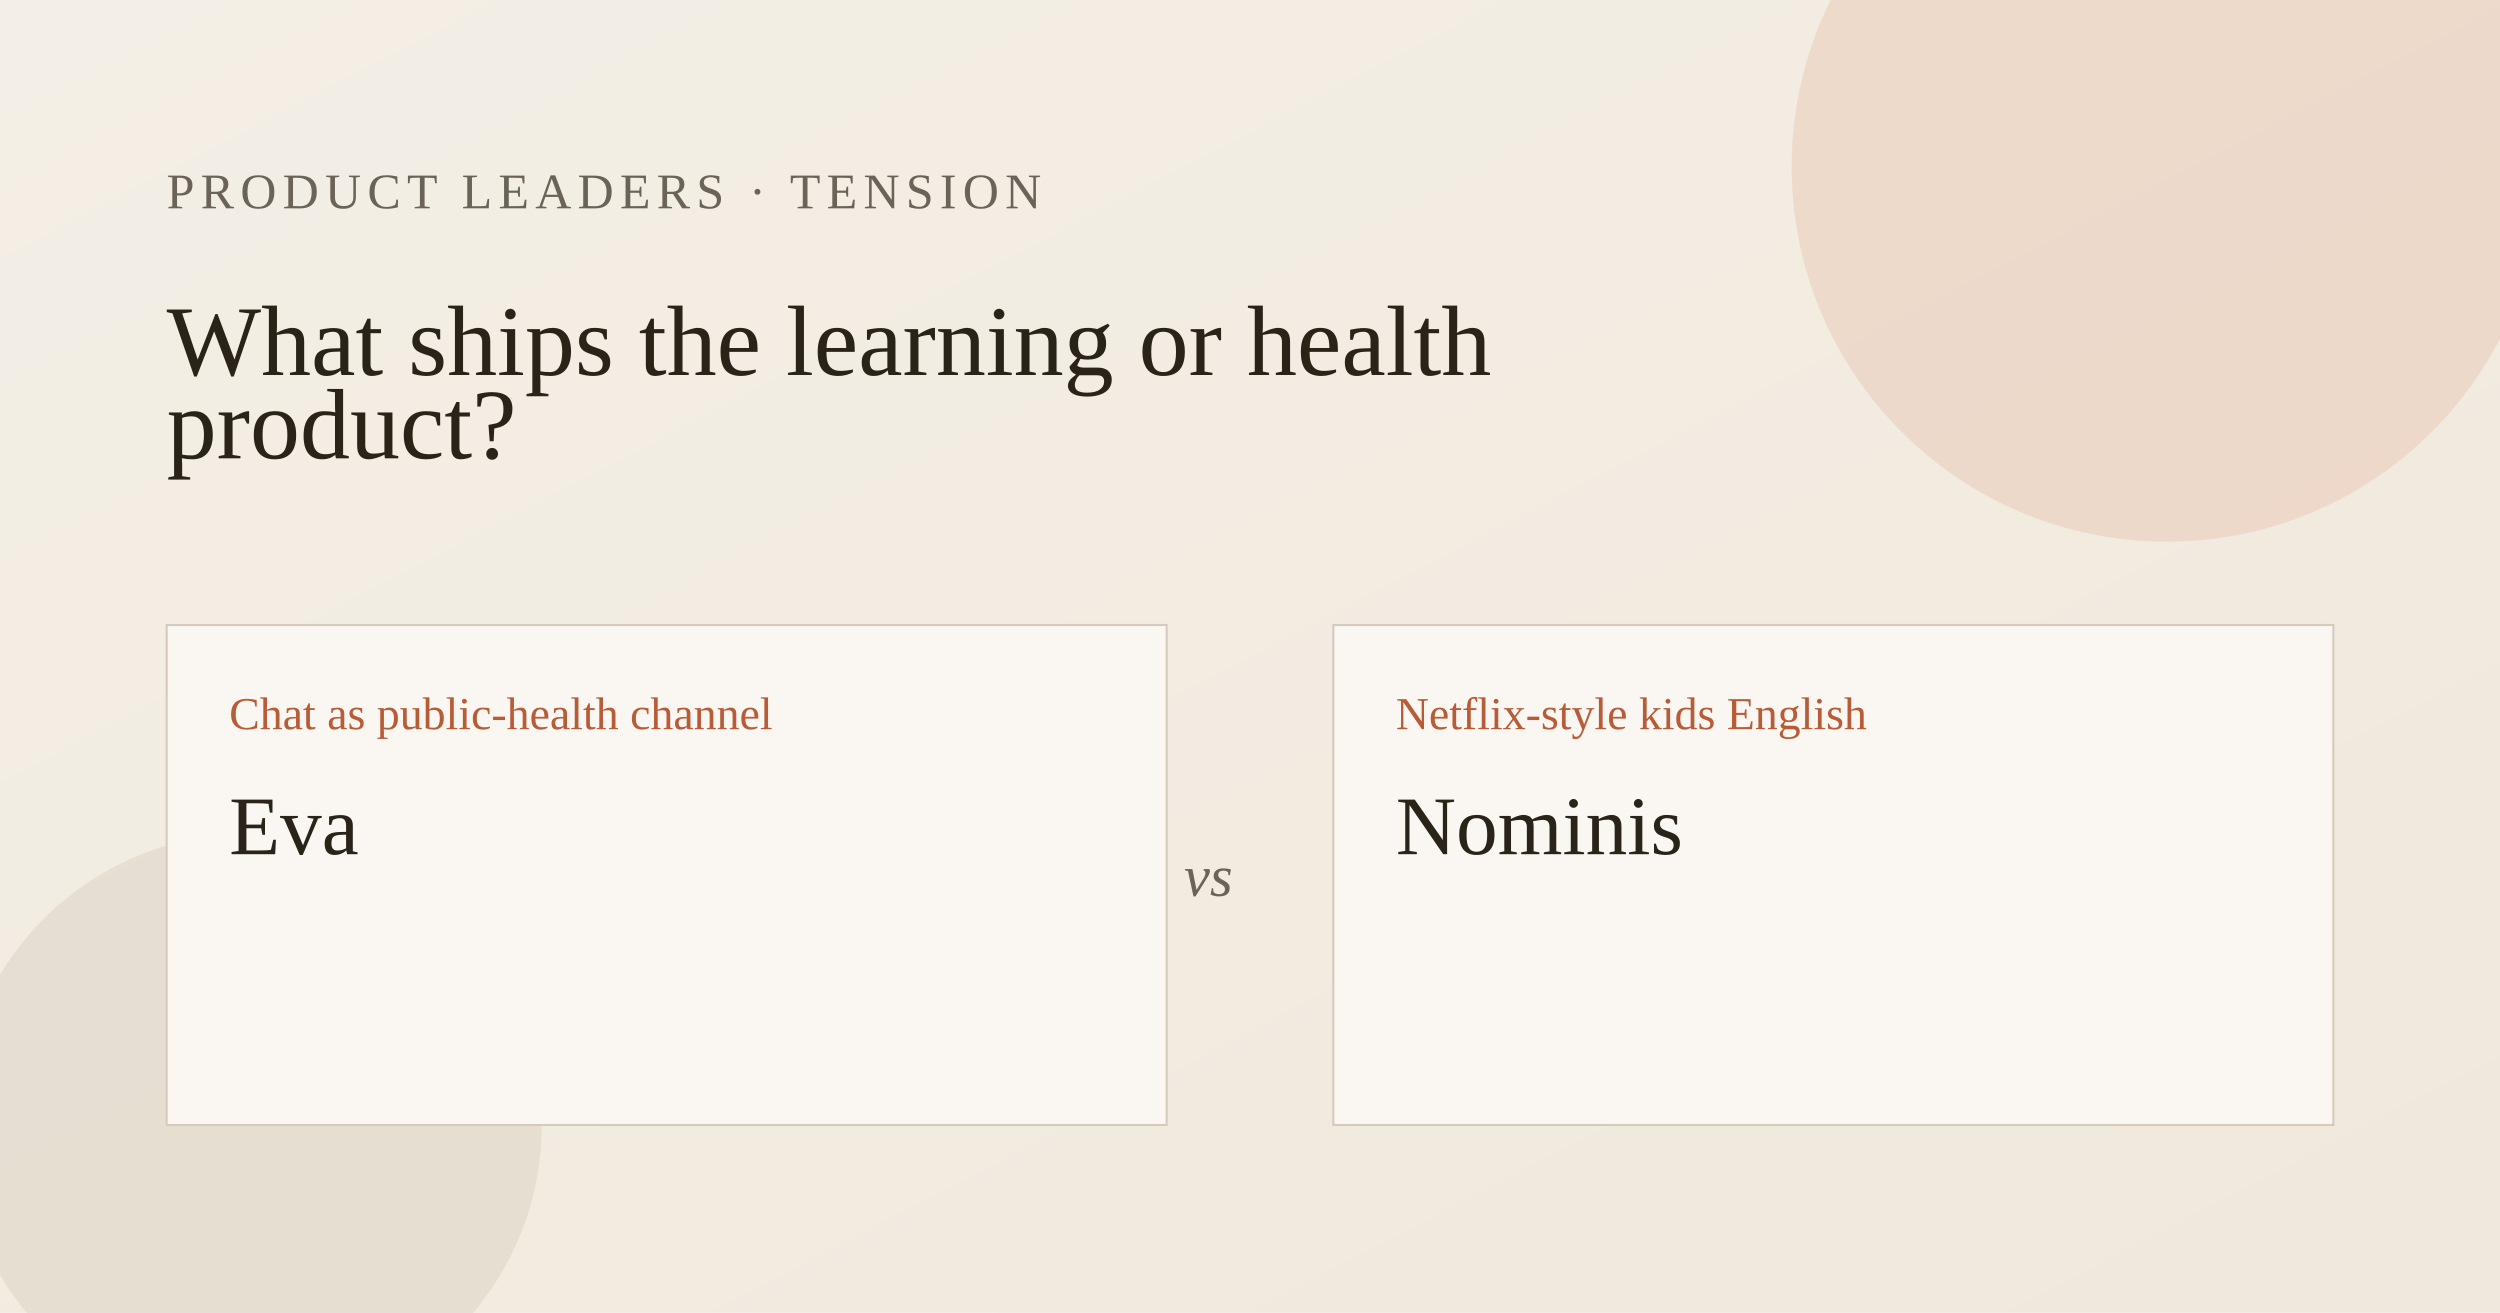
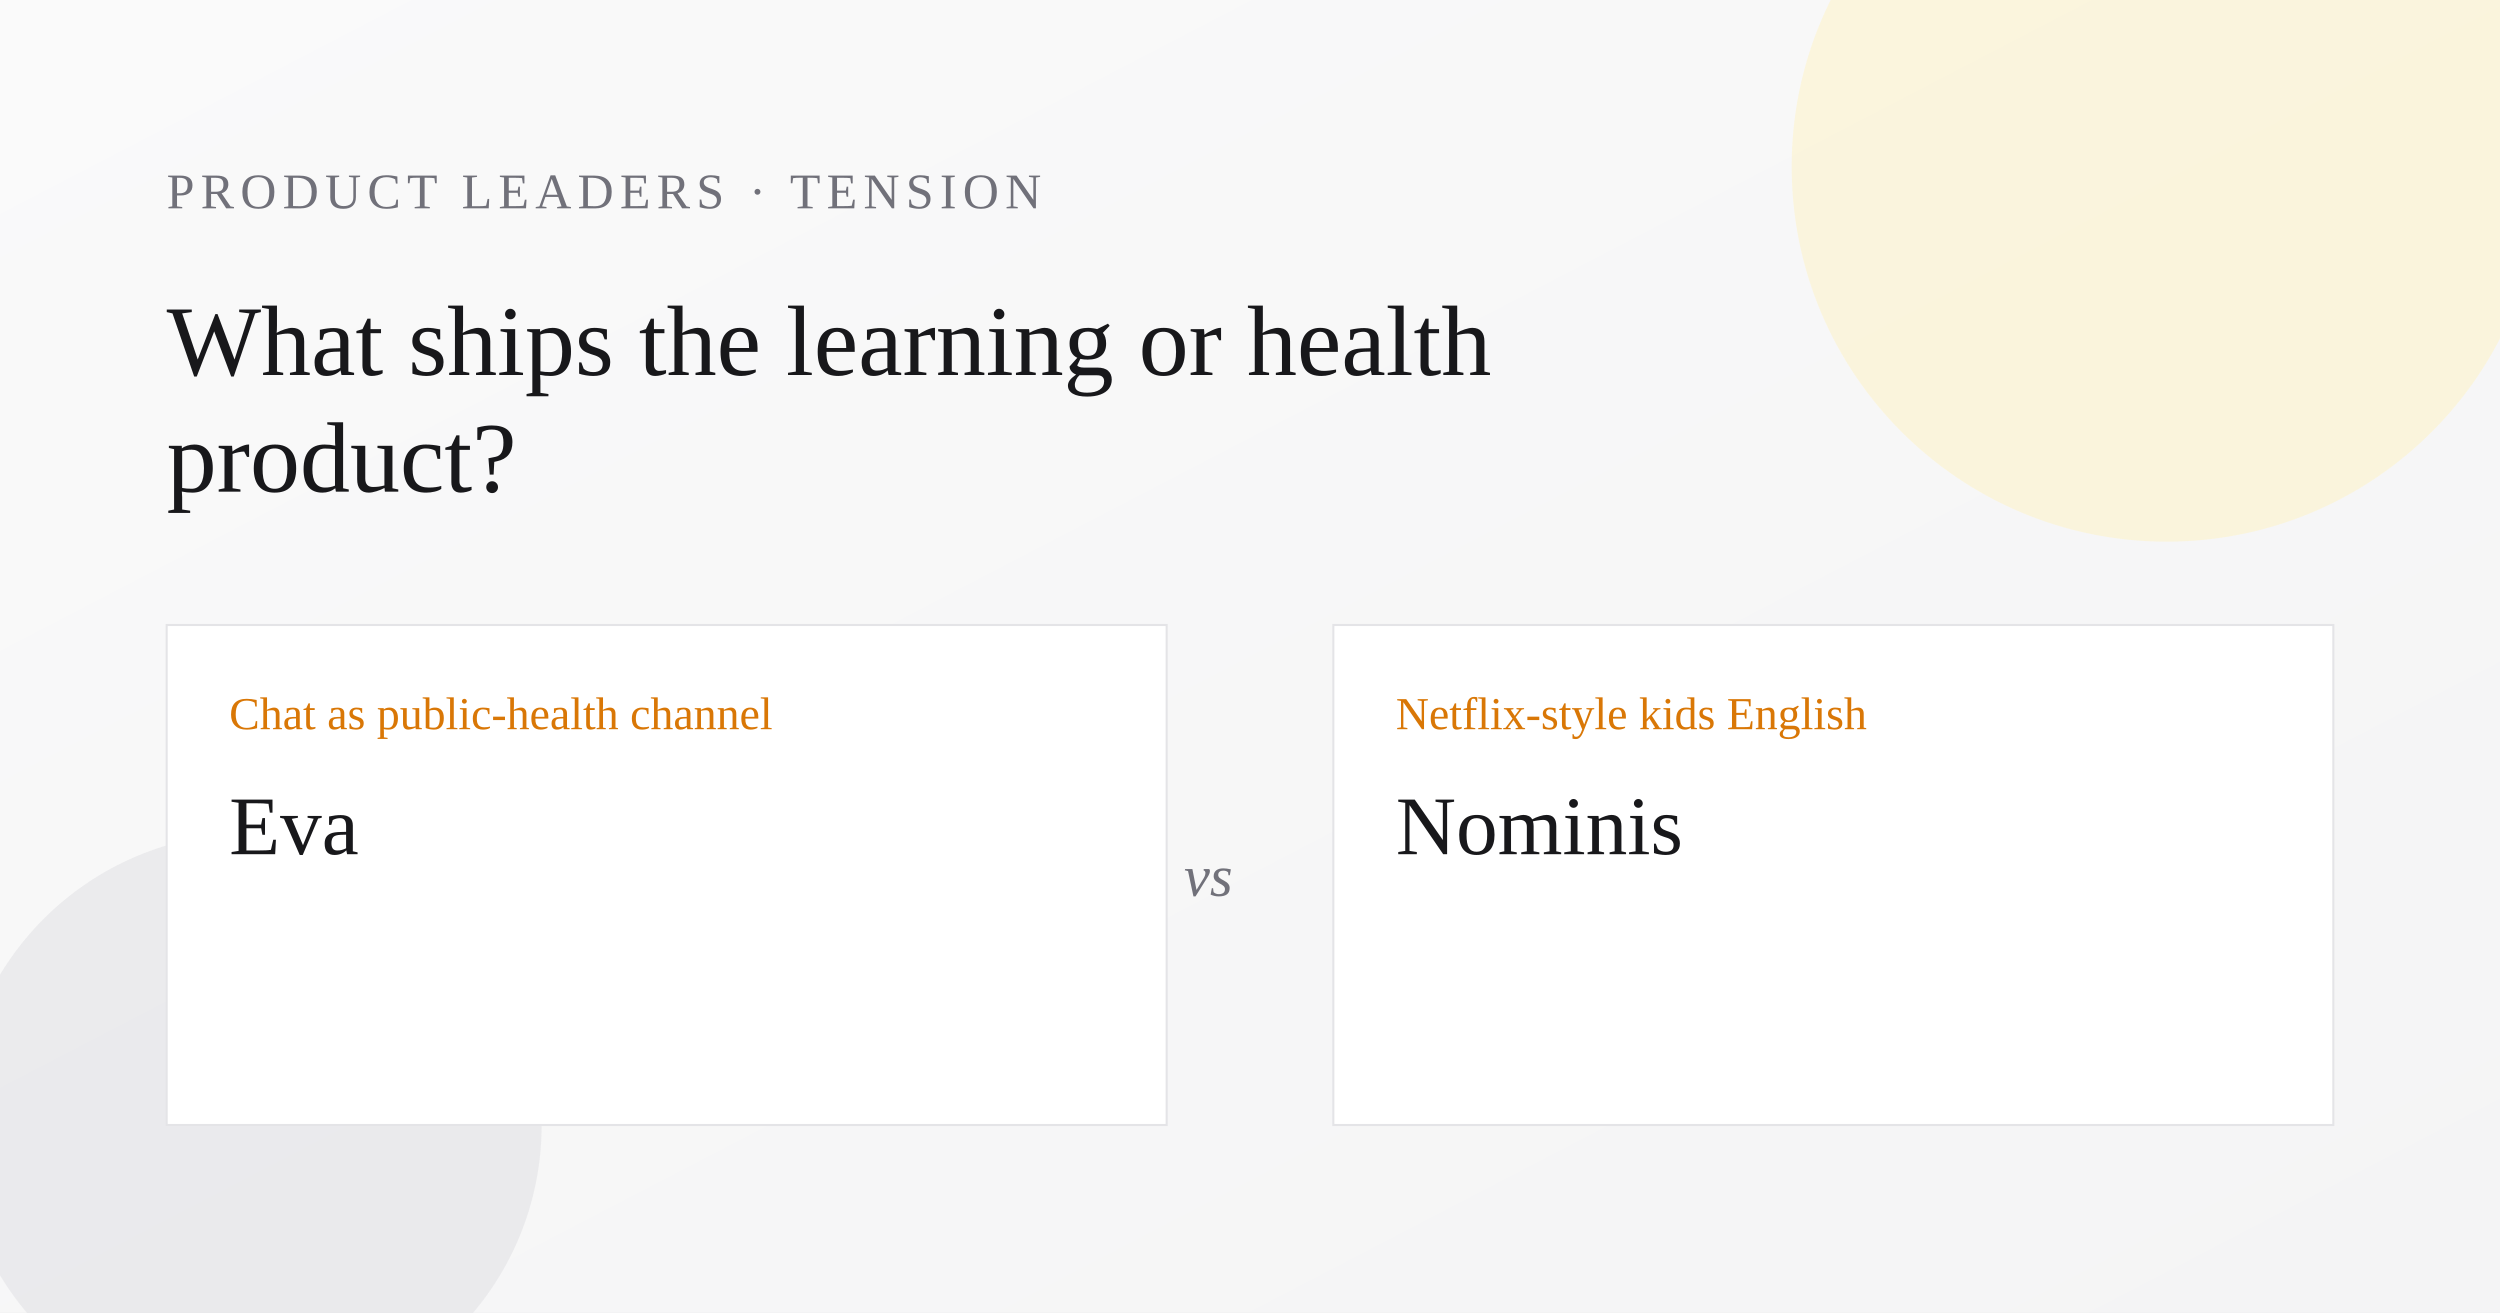
<svg xmlns="http://www.w3.org/2000/svg" width="1200" height="630" viewBox="0 0 1200 630" role="img" aria-label="What ships the learning or health product?">
  <defs>
    <linearGradient id="bg" x1="0" y1="0" x2="1" y2="1">
-       <stop offset="0%" stop-color="#f4efe6" />
-       <stop offset="100%" stop-color="#efe8dc" />
+       <stop offset="0%" stop-color="#fafafa" />
+       <stop offset="100%" stop-color="#f4f4f5" />
    </linearGradient>
  </defs>
  <rect width="1200" height="630" fill="url(#bg)" />
-   <circle cx="1040" cy="80" r="180" fill="#e8c4b0" opacity="0.45" />
-   <circle cx="120" cy="540" r="140" fill="#ddd4c4" opacity="0.55" />
-   <text x="80" y="100" font-family="Georgia, 'Times New Roman', serif" font-size="24" fill="#6b6358" letter-spacing="3">PRODUCT LEADERS · TENSION</text>
-   <text x="80" y="180" font-family="Georgia, 'Times New Roman', serif" font-size="48" fill="#2a2318">
+   <circle cx="1040" cy="80" r="180" fill="#fef3c7" opacity="0.55" />
+   <circle cx="120" cy="540" r="140" fill="#e4e4e7" opacity="0.65" />
+   <text x="80" y="100" font-family="Georgia, 'Times New Roman', serif" font-size="24" fill="#71717a" letter-spacing="3">PRODUCT LEADERS · TENSION</text>
+   <text x="80" y="180" font-family="Georgia, 'Times New Roman', serif" font-size="48" fill="#18181b">
    <tspan x="80" dy="0">What ships the learning or health</tspan>
-     <tspan x="80" dy="40">product?</tspan>
+     <tspan x="80" dy="56">product?</tspan>
  </text>
-   <rect x="80" y="300" width="480" height="240" fill="#faf7f2" stroke="#d4cbbd" />
-   <rect x="640" y="300" width="480" height="240" fill="#faf7f2" stroke="#d4cbbd" />
-   <text x="110" y="350" font-family="Georgia, 'Times New Roman', serif" font-size="22" fill="#b85c38">Chat as public-health channel</text>
-   <text x="110" y="410" font-family="Georgia, 'Times New Roman', serif" font-size="40" fill="#2a2318">Eva</text>
-   <text x="670" y="350" font-family="Georgia, 'Times New Roman', serif" font-size="22" fill="#b85c38">Netflix-style kids English</text>
-   <text x="670" y="410" font-family="Georgia, 'Times New Roman', serif" font-size="40" fill="#2a2318">Nominis</text>
-   <text x="580" y="430" font-family="Georgia, 'Times New Roman', serif" font-size="28" font-style="italic" fill="#6b6358" text-anchor="middle">vs</text>
+   <rect x="80" y="300" width="480" height="240" fill="#ffffff" stroke="#e4e4e7" />
+   <rect x="640" y="300" width="480" height="240" fill="#ffffff" stroke="#e4e4e7" />
+   <text x="110" y="350" font-family="Georgia, 'Times New Roman', serif" font-size="22" fill="#d97706">Chat as public-health channel</text>
+   <text x="110" y="410" font-family="Georgia, 'Times New Roman', serif" font-size="40" fill="#18181b">Eva</text>
+   <text x="670" y="350" font-family="Georgia, 'Times New Roman', serif" font-size="22" fill="#d97706">Netflix-style kids English</text>
+   <text x="670" y="410" font-family="Georgia, 'Times New Roman', serif" font-size="40" fill="#18181b">Nominis</text>
+   <text x="580" y="430" font-family="Georgia, 'Times New Roman', serif" font-size="28" font-style="italic" fill="#71717a" text-anchor="middle">vs</text>
</svg>
